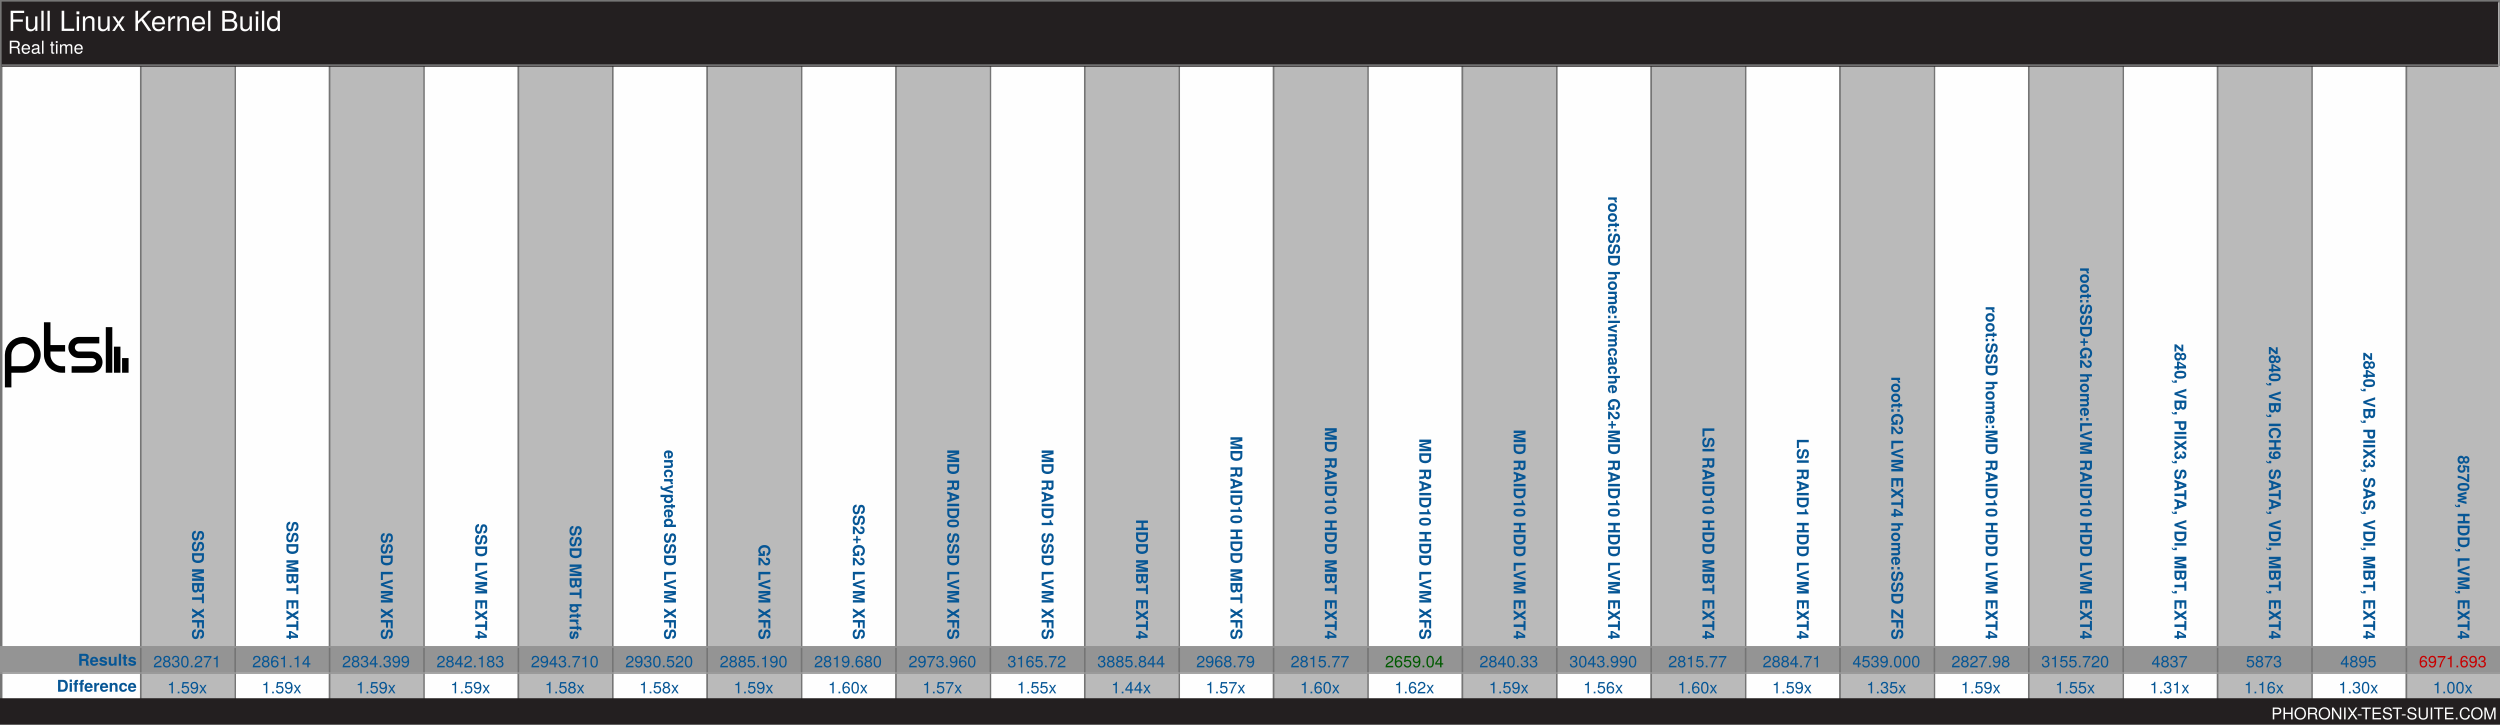
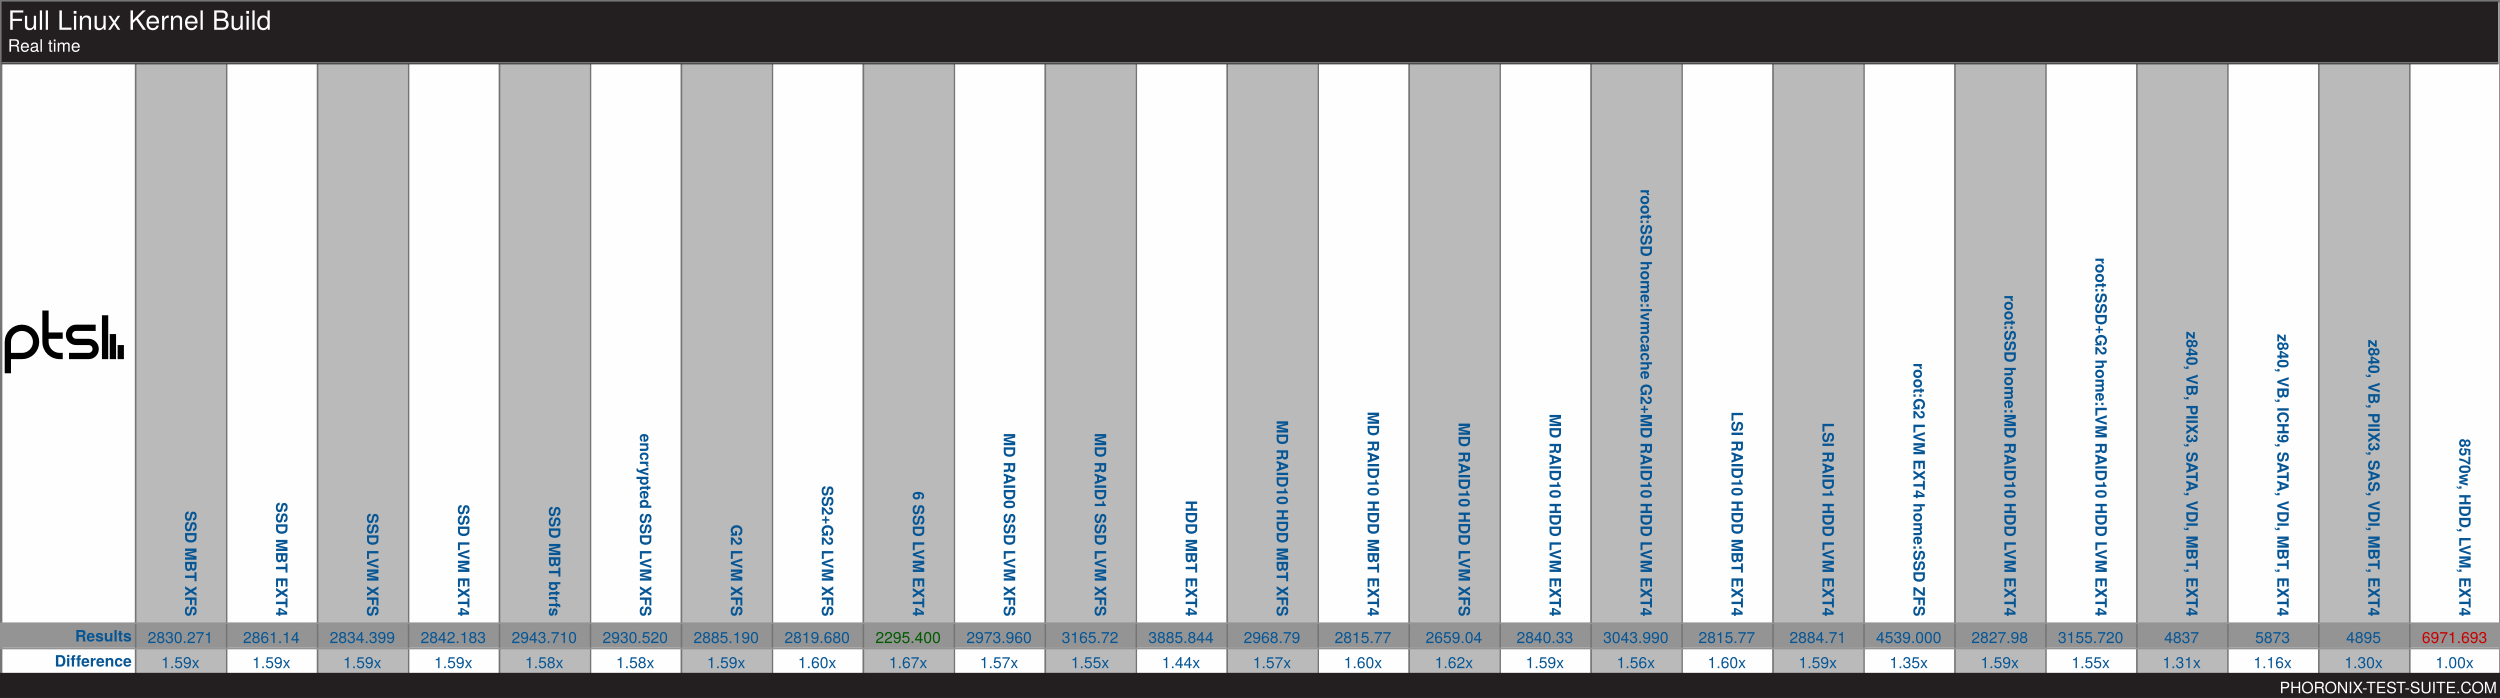
- <svg xmlns="http://www.w3.org/2000/svg" xmlns:xlink="http://www.w3.org/1999/xlink" version="1.1" font-family="sans-serif, droid-sans, helvetica, verdana, tahoma" viewbox="0 0 1536 445" width="1536" height="445" preserveAspectRatio="xMinYMin meet">
-   <rect x="0" y="0" width="1536" height="445" fill="#FEFEFE" stroke="#757575" stroke-width="2" />
-   <rect x="1" y="1" width="1535" height="444" fill="#FEFEFE" stroke="#757575" stroke-width="1" />
+ <svg xmlns="http://www.w3.org/2000/svg" xmlns:xlink="http://www.w3.org/1999/xlink" version="1.1" font-family="sans-serif, droid-sans, helvetica, verdana, tahoma" viewbox="0 0 1594 445" width="1594" height="445" preserveAspectRatio="xMinYMin meet">
+   <rect x="0" y="0" width="1594" height="445" fill="#FEFEFE" stroke="#757575" stroke-width="2" />
+   <rect x="1" y="1" width="1593" height="444" fill="#FEFEFE" stroke="#757575" stroke-width="1" />
  <path d="m74 22v9m-5-16v16m-5-28v28m-23-2h12.5c2.485 0 4.5-2.015 4.5-4.5s-2.015-4.5-4.5-4.5h-8c-2.485 0-4.5-2.015-4.5-4.5s2.015-4.5 4.5-4.5h12.5m-21 5h-11m11 13h-2c-4.971 0-9-4.029-9-9v-20m-24 40v-20c0-4.971 4.029-9 9-9 4.971 0 9 4.029 9 9s-4.029 9-9 9h-9" stroke="#000000" stroke-width="4" fill="none" transform="translate(3,198)" />
-   <line x1="86" y1="235" x2="1536" y2="235" stroke="#BABABA" stroke-width="389" stroke-dasharray="58,58" />
-   <line x1="768" y1="397" x2="768" y2="429" stroke="#949494" stroke-width="1536" stroke-dasharray="16,16" />
-   <line x1="86" y1="235" x2="1536" y2="235" stroke="#757575" stroke-width="389" stroke-dasharray="1,57" />
-   <rect x="1" y="1" width="1534" height="40" fill="#231f20" />
+   <line x1="86" y1="235" x2="1594" y2="235" stroke="#BABABA" stroke-width="389" stroke-dasharray="58,58" />
+   <line x1="797" y1="397" x2="797" y2="429" stroke="#949494" stroke-width="1594" stroke-dasharray="16,16" />
+   <line x1="86" y1="235" x2="1594" y2="235" stroke="#757575" stroke-width="389" stroke-dasharray="1,57" />
+   <rect x="1" y="1" width="1592" height="40" fill="#231f20" />
  <text x="5" y="19" font-size="17" fill="#FEFEFE" text-anchor="start">Full Linux Kernel Build</text>
  <text x="5" y="33" font-size="11" fill="#FEFEFE" text-anchor="start">Real time</text>
-   <line x1="1" y1="40" x2="1535" y2="40" stroke="#757575" stroke-width="1" />
+   <line x1="1" y1="40" x2="1593" y2="40" stroke="#757575" stroke-width="1" />
  <g font-size="10" font-weight="bold" text-anchor="end" fill="#065695">
    <text x="84" y="409" fill="#065695">Results</text>
    <text x="84" y="425" fill="#065695">Difference</text>
  </g>
  <g font-size="10" fill="#065695" font-weight="bold" text-anchor="end">
    <text x="118" y="393" transform="rotate(90 118 393)">SSD MBT XFS</text>
    <text x="176" y="393" transform="rotate(90 176 393)">SSD MBT EXT4</text>
    <text x="234" y="393" transform="rotate(90 234 393)">SSD LVM XFS</text>
    <text x="292" y="393" transform="rotate(90 292 393)">SSD LVM EXT4</text>
    <text x="350" y="393" transform="rotate(90 350 393)">SSD MBT btrfs</text>
    <text x="408" y="393" transform="rotate(90 408 393)">encrypted SSD LVM XFS</text>
    <text x="466" y="393" transform="rotate(90 466 393)">G2 LVM XFS</text>
    <text x="524" y="393" transform="rotate(90 524 393)">SS2+G2 LVM XFS</text>
-     <text x="582" y="393" transform="rotate(90 582 393)">MD RAID0 SSD LVM XFS</text>
-     <text x="640" y="393" transform="rotate(90 640 393)">MD RAID1 SSD LVM XFS</text>
-     <text x="698" y="393" transform="rotate(90 698 393)">HDD MBT EXT4</text>
-     <text x="756" y="393" transform="rotate(90 756 393)">MD RAID10 HDD MBT XFS</text>
-     <text x="814" y="393" transform="rotate(90 814 393)">MD RAID10 HDD MBT EXT4</text>
-     <text x="872" y="393" transform="rotate(90 872 393)">MD RAID10 HDD LVM XFS</text>
-     <text x="930" y="393" transform="rotate(90 930 393)">MD RAID10 HDD LVM EXT4</text>
-     <text x="988" y="393" transform="rotate(90 988 393)">root:SSD home:lvmcache G2+MD RAID10 HDD LVM EXT4</text>
-     <text x="1046" y="393" transform="rotate(90 1046 393)">LSI RAID10 HDD MBT EXT4</text>
-     <text x="1104" y="393" transform="rotate(90 1104 393)">LSI RAID1 HDD LVM EXT4</text>
-     <text x="1162" y="393" transform="rotate(90 1162 393)">root:G2 LVM EXT4 home:SSD ZFS</text>
-     <text x="1220" y="393" transform="rotate(90 1220 393)">root:SSD home:MD RAID10 HDD LVM EXT4</text>
-     <text x="1278" y="393" transform="rotate(90 1278 393)">root:SSD+G2 home:LVM RAID10 HDD LVM EXT4</text>
-     <text x="1336" y="393" transform="rotate(90 1336 393)">z840, VB, PIIX3, SATA, VDI, MBT, EXT4</text>
-     <text x="1394" y="393" transform="rotate(90 1394 393)">z840, VB, ICH9, SATA, VDI, MBT, EXT4</text>
-     <text x="1452" y="393" transform="rotate(90 1452 393)">z840, VB, PIIX3, SAS, VDI, MBT, EXT4</text>
-     <text x="1510" y="393" transform="rotate(90 1510 393)">8570w, HDD, LVM, EXT4</text>
+     <text x="582" y="393" transform="rotate(90 582 393)">6 SSD LVM EXT4</text>
+     <text x="640" y="393" transform="rotate(90 640 393)">MD RAID0 SSD LVM XFS</text>
+     <text x="698" y="393" transform="rotate(90 698 393)">MD RAID1 SSD LVM XFS</text>
+     <text x="756" y="393" transform="rotate(90 756 393)">HDD MBT EXT4</text>
+     <text x="814" y="393" transform="rotate(90 814 393)">MD RAID10 HDD MBT XFS</text>
+     <text x="872" y="393" transform="rotate(90 872 393)">MD RAID10 HDD MBT EXT4</text>
+     <text x="930" y="393" transform="rotate(90 930 393)">MD RAID10 HDD LVM XFS</text>
+     <text x="988" y="393" transform="rotate(90 988 393)">MD RAID10 HDD LVM EXT4</text>
+     <text x="1046" y="393" transform="rotate(90 1046 393)">root:SSD home:lvmcache G2+MD RAID10 HDD LVM EXT4</text>
+     <text x="1104" y="393" transform="rotate(90 1104 393)">LSI RAID10 HDD MBT EXT4</text>
+     <text x="1162" y="393" transform="rotate(90 1162 393)">LSI RAID1 HDD LVM EXT4</text>
+     <text x="1220" y="393" transform="rotate(90 1220 393)">root:G2 LVM EXT4 home:SSD ZFS</text>
+     <text x="1278" y="393" transform="rotate(90 1278 393)">root:SSD home:MD RAID10 HDD LVM EXT4</text>
+     <text x="1336" y="393" transform="rotate(90 1336 393)">root:SSD+G2 home:LVM RAID10 HDD LVM EXT4</text>
+     <text x="1394" y="393" transform="rotate(90 1394 393)">z840, VB, PIIX3, SATA, VDI, MBT, EXT4</text>
+     <text x="1452" y="393" transform="rotate(90 1452 393)">z840, VB, ICH9, SATA, VDI, MBT, EXT4</text>
+     <text x="1510" y="393" transform="rotate(90 1510 393)">z840, VB, PIIX3, SAS, VDI, MBT, EXT4</text>
+     <text x="1568" y="393" transform="rotate(90 1568 393)">8570w, HDD, LVM, EXT4</text>
  </g>
  <g />
  <g text-anchor="middle" font-size="10">
    <text x="115" y="410" fill="#065695">2830.271</text>
    <text x="115" y="426" fill="#065695">1.59x</text>
    <text x="173" y="410" fill="#065695">2861.14</text>
    <text x="173" y="426" fill="#065695">1.59x</text>
    <text x="231" y="410" fill="#065695">2834.399</text>
    <text x="231" y="426" fill="#065695">1.59x</text>
    <text x="289" y="410" fill="#065695">2842.183</text>
    <text x="289" y="426" fill="#065695">1.59x</text>
    <text x="347" y="410" fill="#065695">2943.710</text>
    <text x="347" y="426" fill="#065695">1.58x</text>
    <text x="405" y="410" fill="#065695">2930.520</text>
    <text x="405" y="426" fill="#065695">1.58x</text>
    <text x="463" y="410" fill="#065695">2885.190</text>
    <text x="463" y="426" fill="#065695">1.59x</text>
    <text x="521" y="410" fill="#065695">2819.680</text>
    <text x="521" y="426" fill="#065695">1.60x</text>
-     <text x="579" y="410" fill="#065695">2973.960</text>
-     <text x="579" y="426" fill="#065695">1.57x</text>
-     <text x="637" y="410" fill="#065695">3165.72</text>
-     <text x="637" y="426" fill="#065695">1.55x</text>
-     <text x="695" y="410" fill="#065695">3885.844</text>
-     <text x="695" y="426" fill="#065695">1.44x</text>
-     <text x="753" y="410" fill="#065695">2968.79</text>
-     <text x="753" y="426" fill="#065695">1.57x</text>
-     <text x="811" y="410" fill="#065695">2815.77</text>
-     <text x="811" y="426" fill="#065695">1.60x</text>
-     <text x="869" y="410" fill="#005a00">2659.04</text>
-     <text x="869" y="426" fill="#065695">1.62x</text>
-     <text x="927" y="410" fill="#065695">2840.33</text>
-     <text x="927" y="426" fill="#065695">1.59x</text>
-     <text x="985" y="410" fill="#065695">3043.990</text>
-     <text x="985" y="426" fill="#065695">1.56x</text>
-     <text x="1043" y="410" fill="#065695">2815.77</text>
-     <text x="1043" y="426" fill="#065695">1.60x</text>
-     <text x="1101" y="410" fill="#065695">2884.71</text>
-     <text x="1101" y="426" fill="#065695">1.59x</text>
-     <text x="1159" y="410" fill="#065695">4539.000</text>
-     <text x="1159" y="426" fill="#065695">1.35x</text>
-     <text x="1217" y="410" fill="#065695">2827.98</text>
-     <text x="1217" y="426" fill="#065695">1.59x</text>
-     <text x="1275" y="410" fill="#065695">3155.720</text>
-     <text x="1275" y="426" fill="#065695">1.55x</text>
-     <text x="1333" y="410" fill="#065695">4837</text>
-     <text x="1333" y="426" fill="#065695">1.31x</text>
-     <text x="1391" y="410" fill="#065695">5873</text>
-     <text x="1391" y="426" fill="#065695">1.16x</text>
-     <text x="1449" y="410" fill="#065695">4895</text>
-     <text x="1449" y="426" fill="#065695">1.30x</text>
-     <text x="1507" y="410" fill="#C80000">6971.693</text>
-     <text x="1507" y="426" fill="#065695">1.00x</text>
+     <text x="579" y="410" fill="#005a00">2295.400</text>
+     <text x="579" y="426" fill="#065695">1.67x</text>
+     <text x="637" y="410" fill="#065695">2973.960</text>
+     <text x="637" y="426" fill="#065695">1.57x</text>
+     <text x="695" y="410" fill="#065695">3165.72</text>
+     <text x="695" y="426" fill="#065695">1.55x</text>
+     <text x="753" y="410" fill="#065695">3885.844</text>
+     <text x="753" y="426" fill="#065695">1.44x</text>
+     <text x="811" y="410" fill="#065695">2968.79</text>
+     <text x="811" y="426" fill="#065695">1.57x</text>
+     <text x="869" y="410" fill="#065695">2815.77</text>
+     <text x="869" y="426" fill="#065695">1.60x</text>
+     <text x="927" y="410" fill="#065695">2659.04</text>
+     <text x="927" y="426" fill="#065695">1.62x</text>
+     <text x="985" y="410" fill="#065695">2840.33</text>
+     <text x="985" y="426" fill="#065695">1.59x</text>
+     <text x="1043" y="410" fill="#065695">3043.990</text>
+     <text x="1043" y="426" fill="#065695">1.56x</text>
+     <text x="1101" y="410" fill="#065695">2815.77</text>
+     <text x="1101" y="426" fill="#065695">1.60x</text>
+     <text x="1159" y="410" fill="#065695">2884.71</text>
+     <text x="1159" y="426" fill="#065695">1.59x</text>
+     <text x="1217" y="410" fill="#065695">4539.000</text>
+     <text x="1217" y="426" fill="#065695">1.35x</text>
+     <text x="1275" y="410" fill="#065695">2827.98</text>
+     <text x="1275" y="426" fill="#065695">1.59x</text>
+     <text x="1333" y="410" fill="#065695">3155.720</text>
+     <text x="1333" y="426" fill="#065695">1.55x</text>
+     <text x="1391" y="410" fill="#065695">4837</text>
+     <text x="1391" y="426" fill="#065695">1.31x</text>
+     <text x="1449" y="410" fill="#065695">5873</text>
+     <text x="1449" y="426" fill="#065695">1.16x</text>
+     <text x="1507" y="410" fill="#065695">4895</text>
+     <text x="1507" y="426" fill="#065695">1.30x</text>
+     <text x="1565" y="410" fill="#C80000">6971.693</text>
+     <text x="1565" y="426" fill="#065695">1.00x</text>
  </g>
-   <line x1="768" y1="397" x2="768" y2="429" stroke="#949494" stroke-width="1536" stroke-dasharray="1,15" />
-   <rect x="0" y="429" width="1536" height="16" fill="#231f20" />
+   <line x1="797" y1="397" x2="797" y2="429" stroke="#949494" stroke-width="1594" stroke-dasharray="1,15" />
+   <rect x="0" y="429" width="1594" height="16" fill="#231f20" />
  <a xlink:href="http://www.phoronix-test-suite.com/" xlink:show="new">
-     <text x="1534" y="442" font-size="10" fill="#FFFFFF" text-anchor="end" xlink:show="new">PHORONIX-TEST-SUITE.COM</text>
+     <text x="1592" y="442" font-size="10" fill="#FFFFFF" text-anchor="end" xlink:show="new">PHORONIX-TEST-SUITE.COM</text>
  </a>
</svg>
